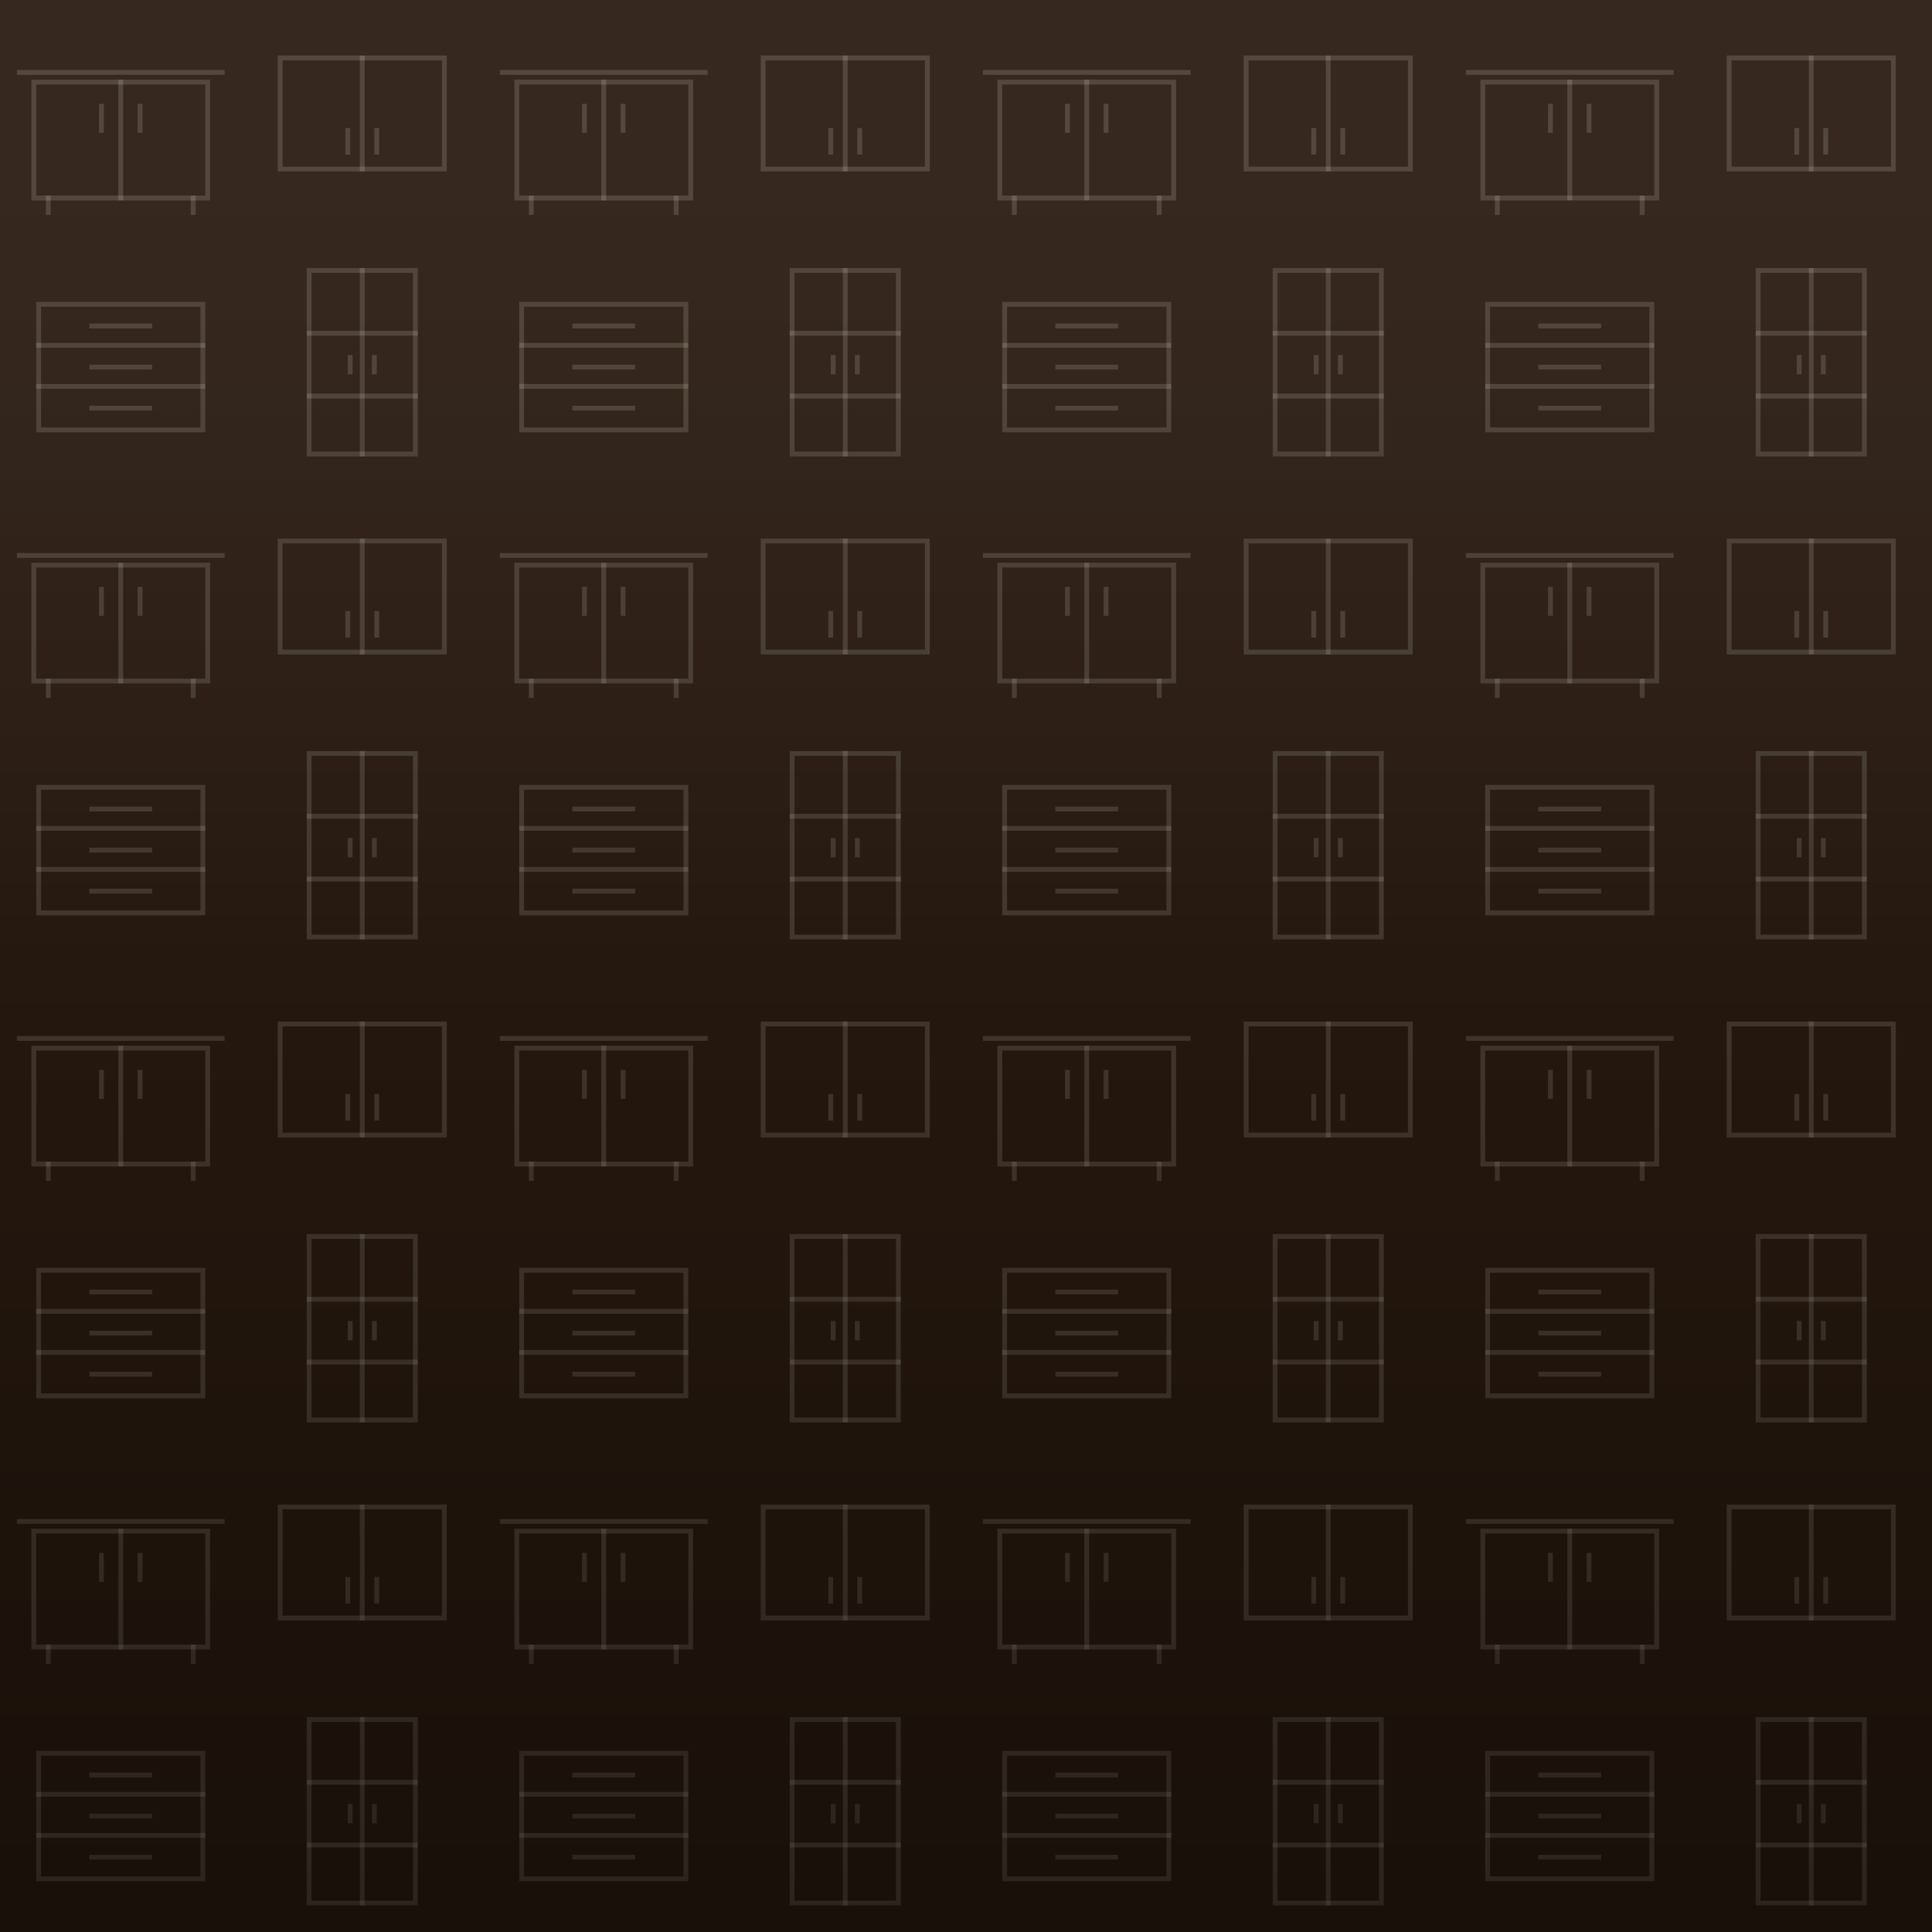
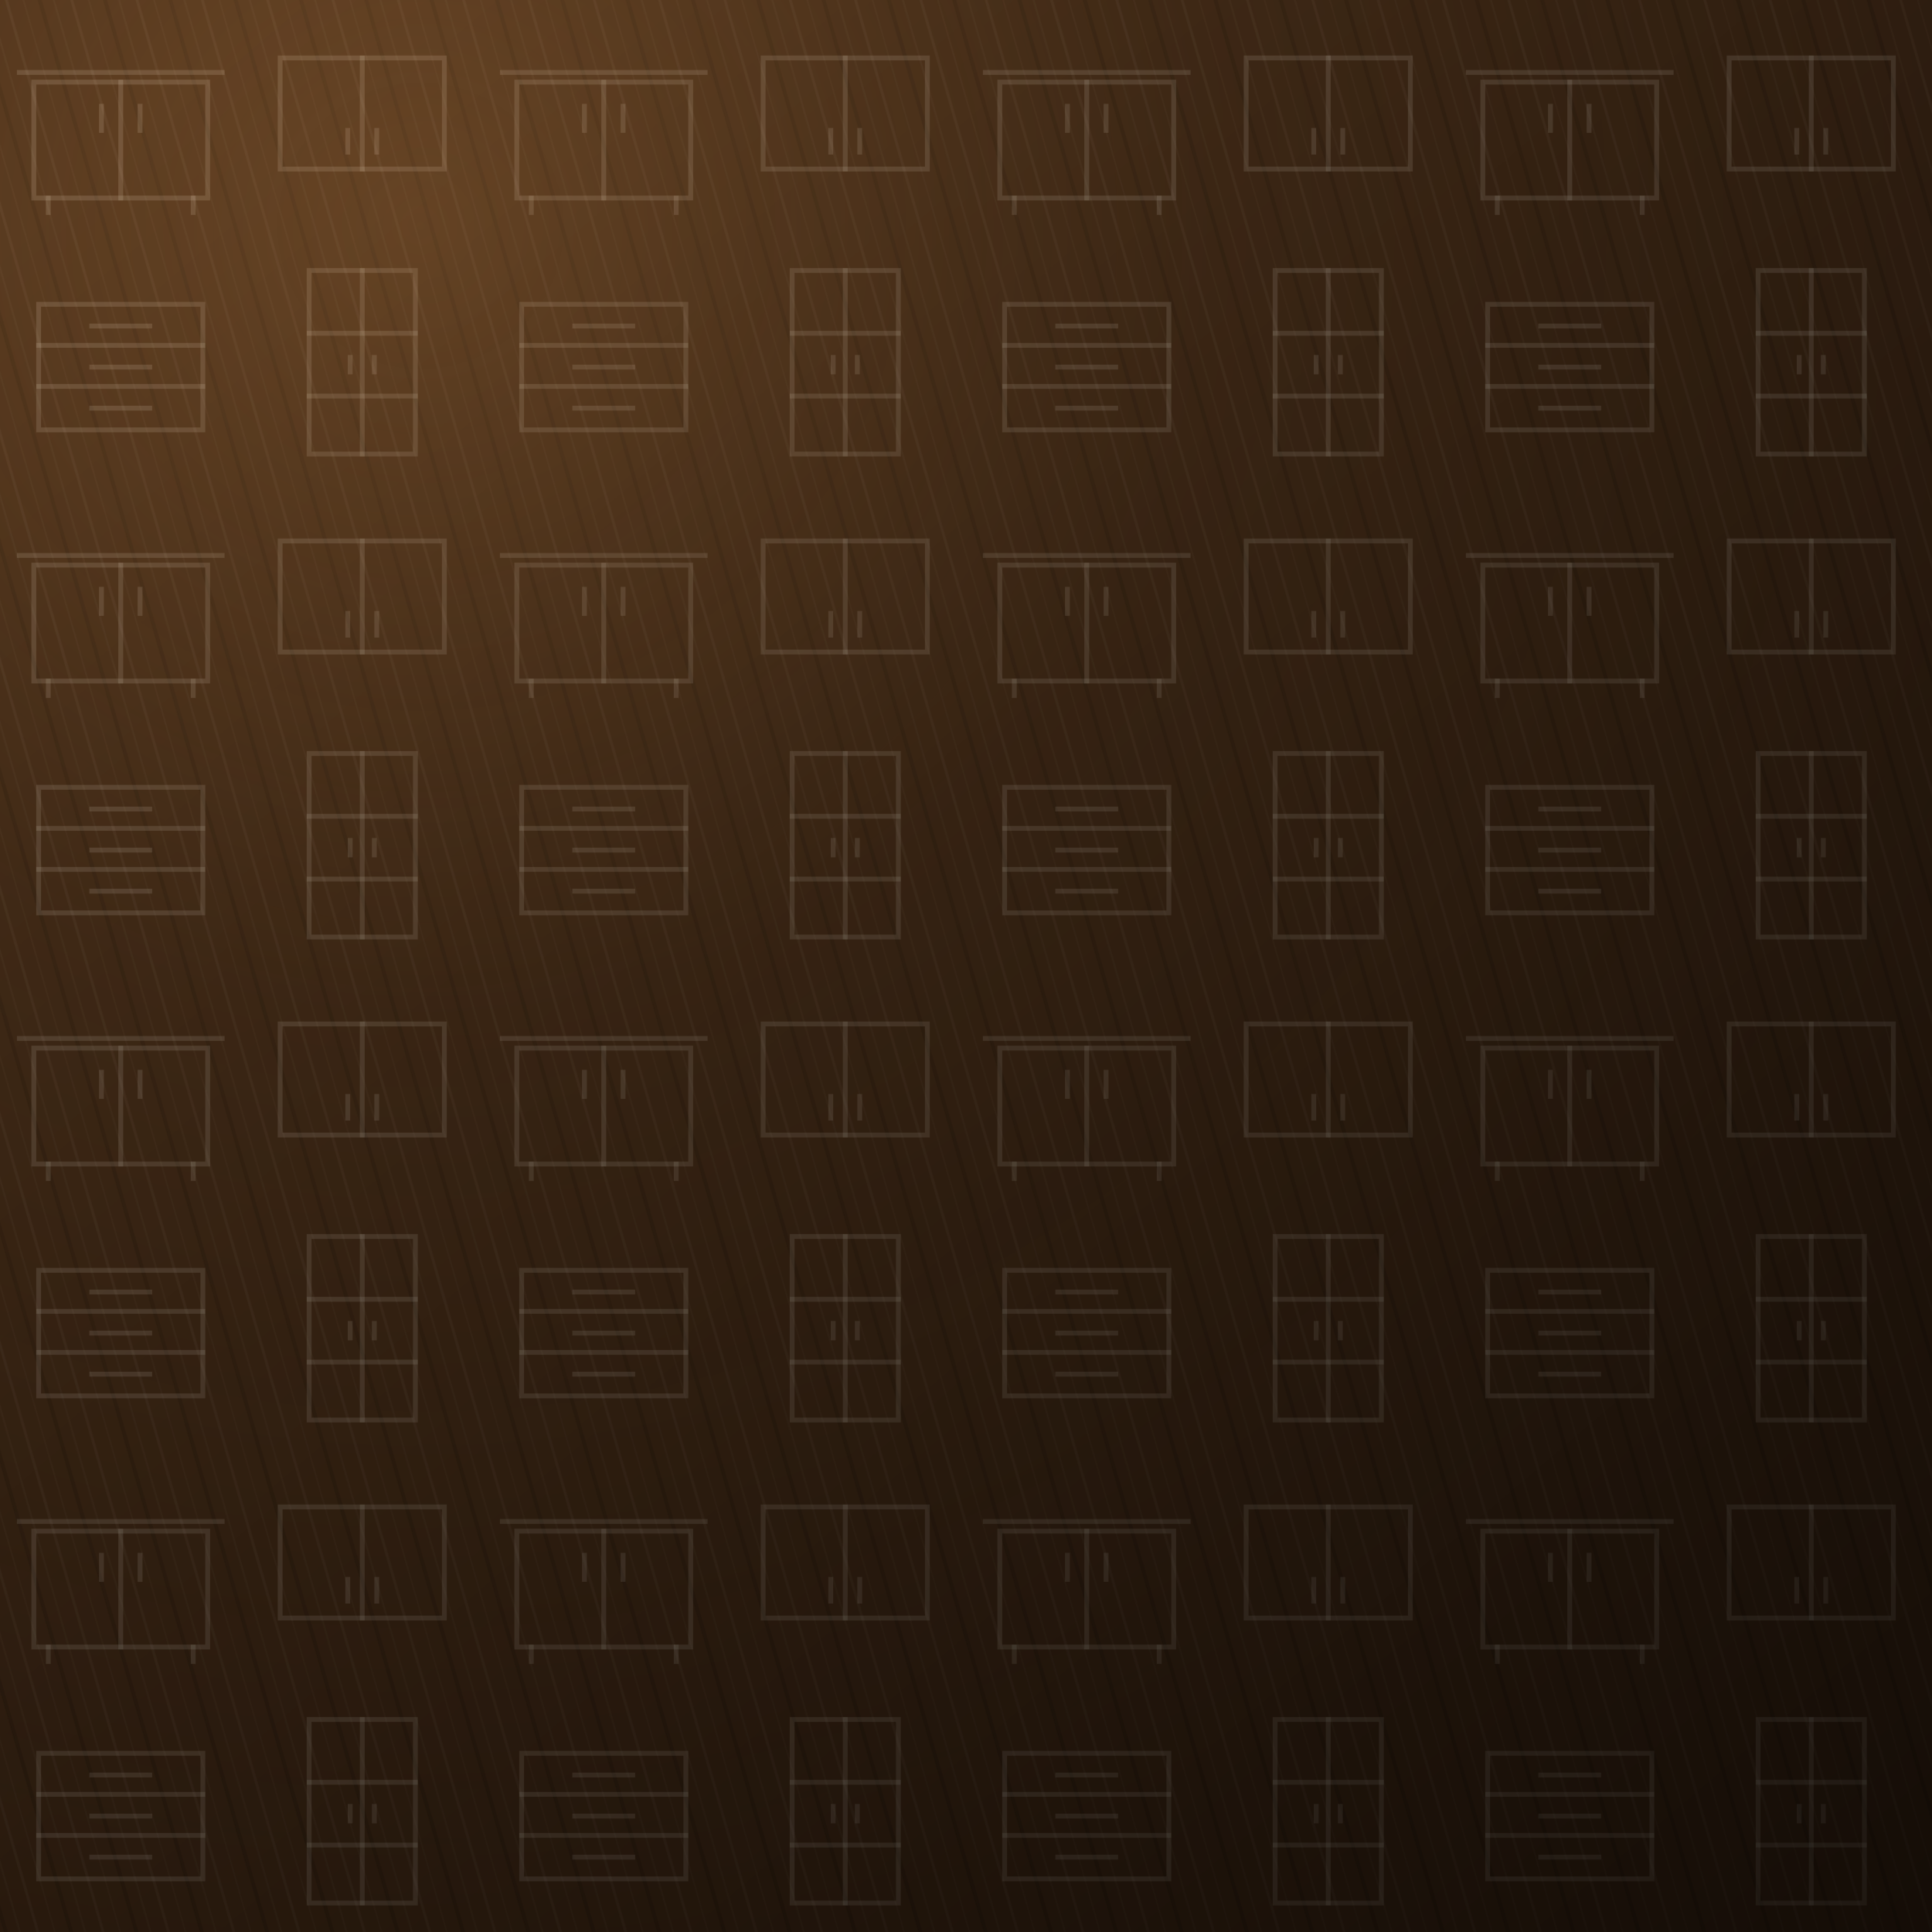
<svg xmlns="http://www.w3.org/2000/svg" width="800" height="800" viewBox="0 0 800 800" preserveAspectRatio="xMidYMid slice">
  <defs>
-     <pattern id="t" width="200.00" height="200.00" patternUnits="userSpaceOnUse" patternTransform="scale(1)" viewBox="0 0 200 200">
-       <g stroke-opacity="0.16">
+     <pattern id="zrno0" width="26" height="300" patternUnits="userSpaceOnUse" patternTransform="rotate(-16)">
+       <rect x="2" width="1.1" height="300" fill="#F7F0E6" opacity="0.05" />
+       <rect x="9" width="0.7" height="300" fill="#F7F0E6" opacity="0.03" />
+       <rect x="15" width="1.6" height="300" fill="#160C05" opacity="0.22" />
+       <rect x="21" width="0.8" height="300" fill="#F7F0E6" opacity="0.035" />
+     </pattern>
+     <pattern id="u0" width="200" height="200" patternUnits="userSpaceOnUse">
+       <g stroke-opacity="0.15">
        <g>
          <line x1="8" y1="30" x2="92" y2="30" fill="none" stroke="#F7F0E6" stroke-width="2" stroke-linecap="square" />
          <rect x="14" y="34" width="72" height="48" fill="none" stroke="#F7F0E6" stroke-width="2" stroke-linecap="square" />
          <line x1="50" y1="34" x2="50" y2="82" fill="none" stroke="#F7F0E6" stroke-width="2" stroke-linecap="square" />
          <line x1="42" y1="44" x2="42" y2="54" fill="none" stroke="#F7F0E6" stroke-width="2" stroke-linecap="square" />
          <line x1="58" y1="44" x2="58" y2="54" fill="none" stroke="#F7F0E6" stroke-width="2" stroke-linecap="square" />
          <line x1="20" y1="82" x2="20" y2="88" fill="none" stroke="#F7F0E6" stroke-width="2" stroke-linecap="square" />
          <line x1="80" y1="82" x2="80" y2="88" fill="none" stroke="#F7F0E6" stroke-width="2" stroke-linecap="square" />
        </g>
        <g transform="translate(100,0)">
          <rect x="16" y="24" width="68" height="46" fill="none" stroke="#F7F0E6" stroke-width="2" stroke-linecap="square" />
          <line x1="50" y1="24" x2="50" y2="70" fill="none" stroke="#F7F0E6" stroke-width="2" stroke-linecap="square" />
          <line x1="44" y1="54" x2="44" y2="63" fill="none" stroke="#F7F0E6" stroke-width="2" stroke-linecap="square" />
          <line x1="56" y1="54" x2="56" y2="63" fill="none" stroke="#F7F0E6" stroke-width="2" stroke-linecap="square" />
        </g>
        <g transform="translate(0,100)">
          <rect x="16" y="26" width="68" height="52" fill="none" stroke="#F7F0E6" stroke-width="2" stroke-linecap="square" />
          <line x1="16" y1="43" x2="84" y2="43" fill="none" stroke="#F7F0E6" stroke-width="2" stroke-linecap="square" />
          <line x1="16" y1="60" x2="84" y2="60" fill="none" stroke="#F7F0E6" stroke-width="2" stroke-linecap="square" />
          <line x1="38" y1="35" x2="62" y2="35" fill="none" stroke="#F7F0E6" stroke-width="2" stroke-linecap="square" />
          <line x1="38" y1="52" x2="62" y2="52" fill="none" stroke="#F7F0E6" stroke-width="2" stroke-linecap="square" />
          <line x1="38" y1="69" x2="62" y2="69" fill="none" stroke="#F7F0E6" stroke-width="2" stroke-linecap="square" />
        </g>
        <g transform="translate(100,100)">
          <rect x="28" y="12" width="44" height="76" fill="none" stroke="#F7F0E6" stroke-width="2" stroke-linecap="square" />
          <line x1="50" y1="12" x2="50" y2="88" fill="none" stroke="#F7F0E6" stroke-width="2" stroke-linecap="square" />
          <line x1="28" y1="38" x2="72" y2="38" fill="none" stroke="#F7F0E6" stroke-width="2" stroke-linecap="square" />
          <line x1="28" y1="64" x2="72" y2="64" fill="none" stroke="#F7F0E6" stroke-width="2" stroke-linecap="square" />
          <line x1="45" y1="48" x2="45" y2="54" fill="none" stroke="#F7F0E6" stroke-width="2" stroke-linecap="square" />
          <line x1="55" y1="48" x2="55" y2="54" fill="none" stroke="#F7F0E6" stroke-width="2" stroke-linecap="square" />
        </g>
      </g>
    </pattern>
-     <linearGradient id="v" x1="0" y1="0" x2="0" y2="1">
-       <stop offset="0" stop-color="#FFFFFF" stop-opacity="0.06" />
-       <stop offset="0.5" stop-color="#000000" stop-opacity="0.12" />
-       <stop offset="1" stop-color="#000000" stop-opacity="0.42" />
+     <radialGradient id="sv0" cx="0.22" cy="0.12" r="0.9">
+       <stop offset="0" stop-color="#F5A85C" stop-opacity="0.26" />
+       <stop offset="0.45" stop-color="#F5A85C" stop-opacity="0.07" />
+       <stop offset="1" stop-color="#F5A85C" stop-opacity="0" />
+     </radialGradient>
+     <linearGradient id="sj0" x1="0.15" y1="0" x2="1" y2="1">
+       <stop offset="0" stop-color="#000000" stop-opacity="0" />
+       <stop offset="1" stop-color="#000000" stop-opacity="0.66" />
    </linearGradient>
  </defs>
-   <rect width="800" height="800" fill="#2A1B10" />
-   <rect width="800" height="800" fill="url(#t)" />
-   <rect width="800" height="800" fill="url(#v)" />
+   <rect width="800" height="800" fill="#3C2614" />
+   <rect width="800" height="800" fill="url(#zrno0)" />
+   <rect width="800" height="800" fill="url(#u0)" />
+   <rect width="800" height="800" fill="url(#sv0)" />
+   <rect width="800" height="800" fill="url(#sj0)" />
</svg>
